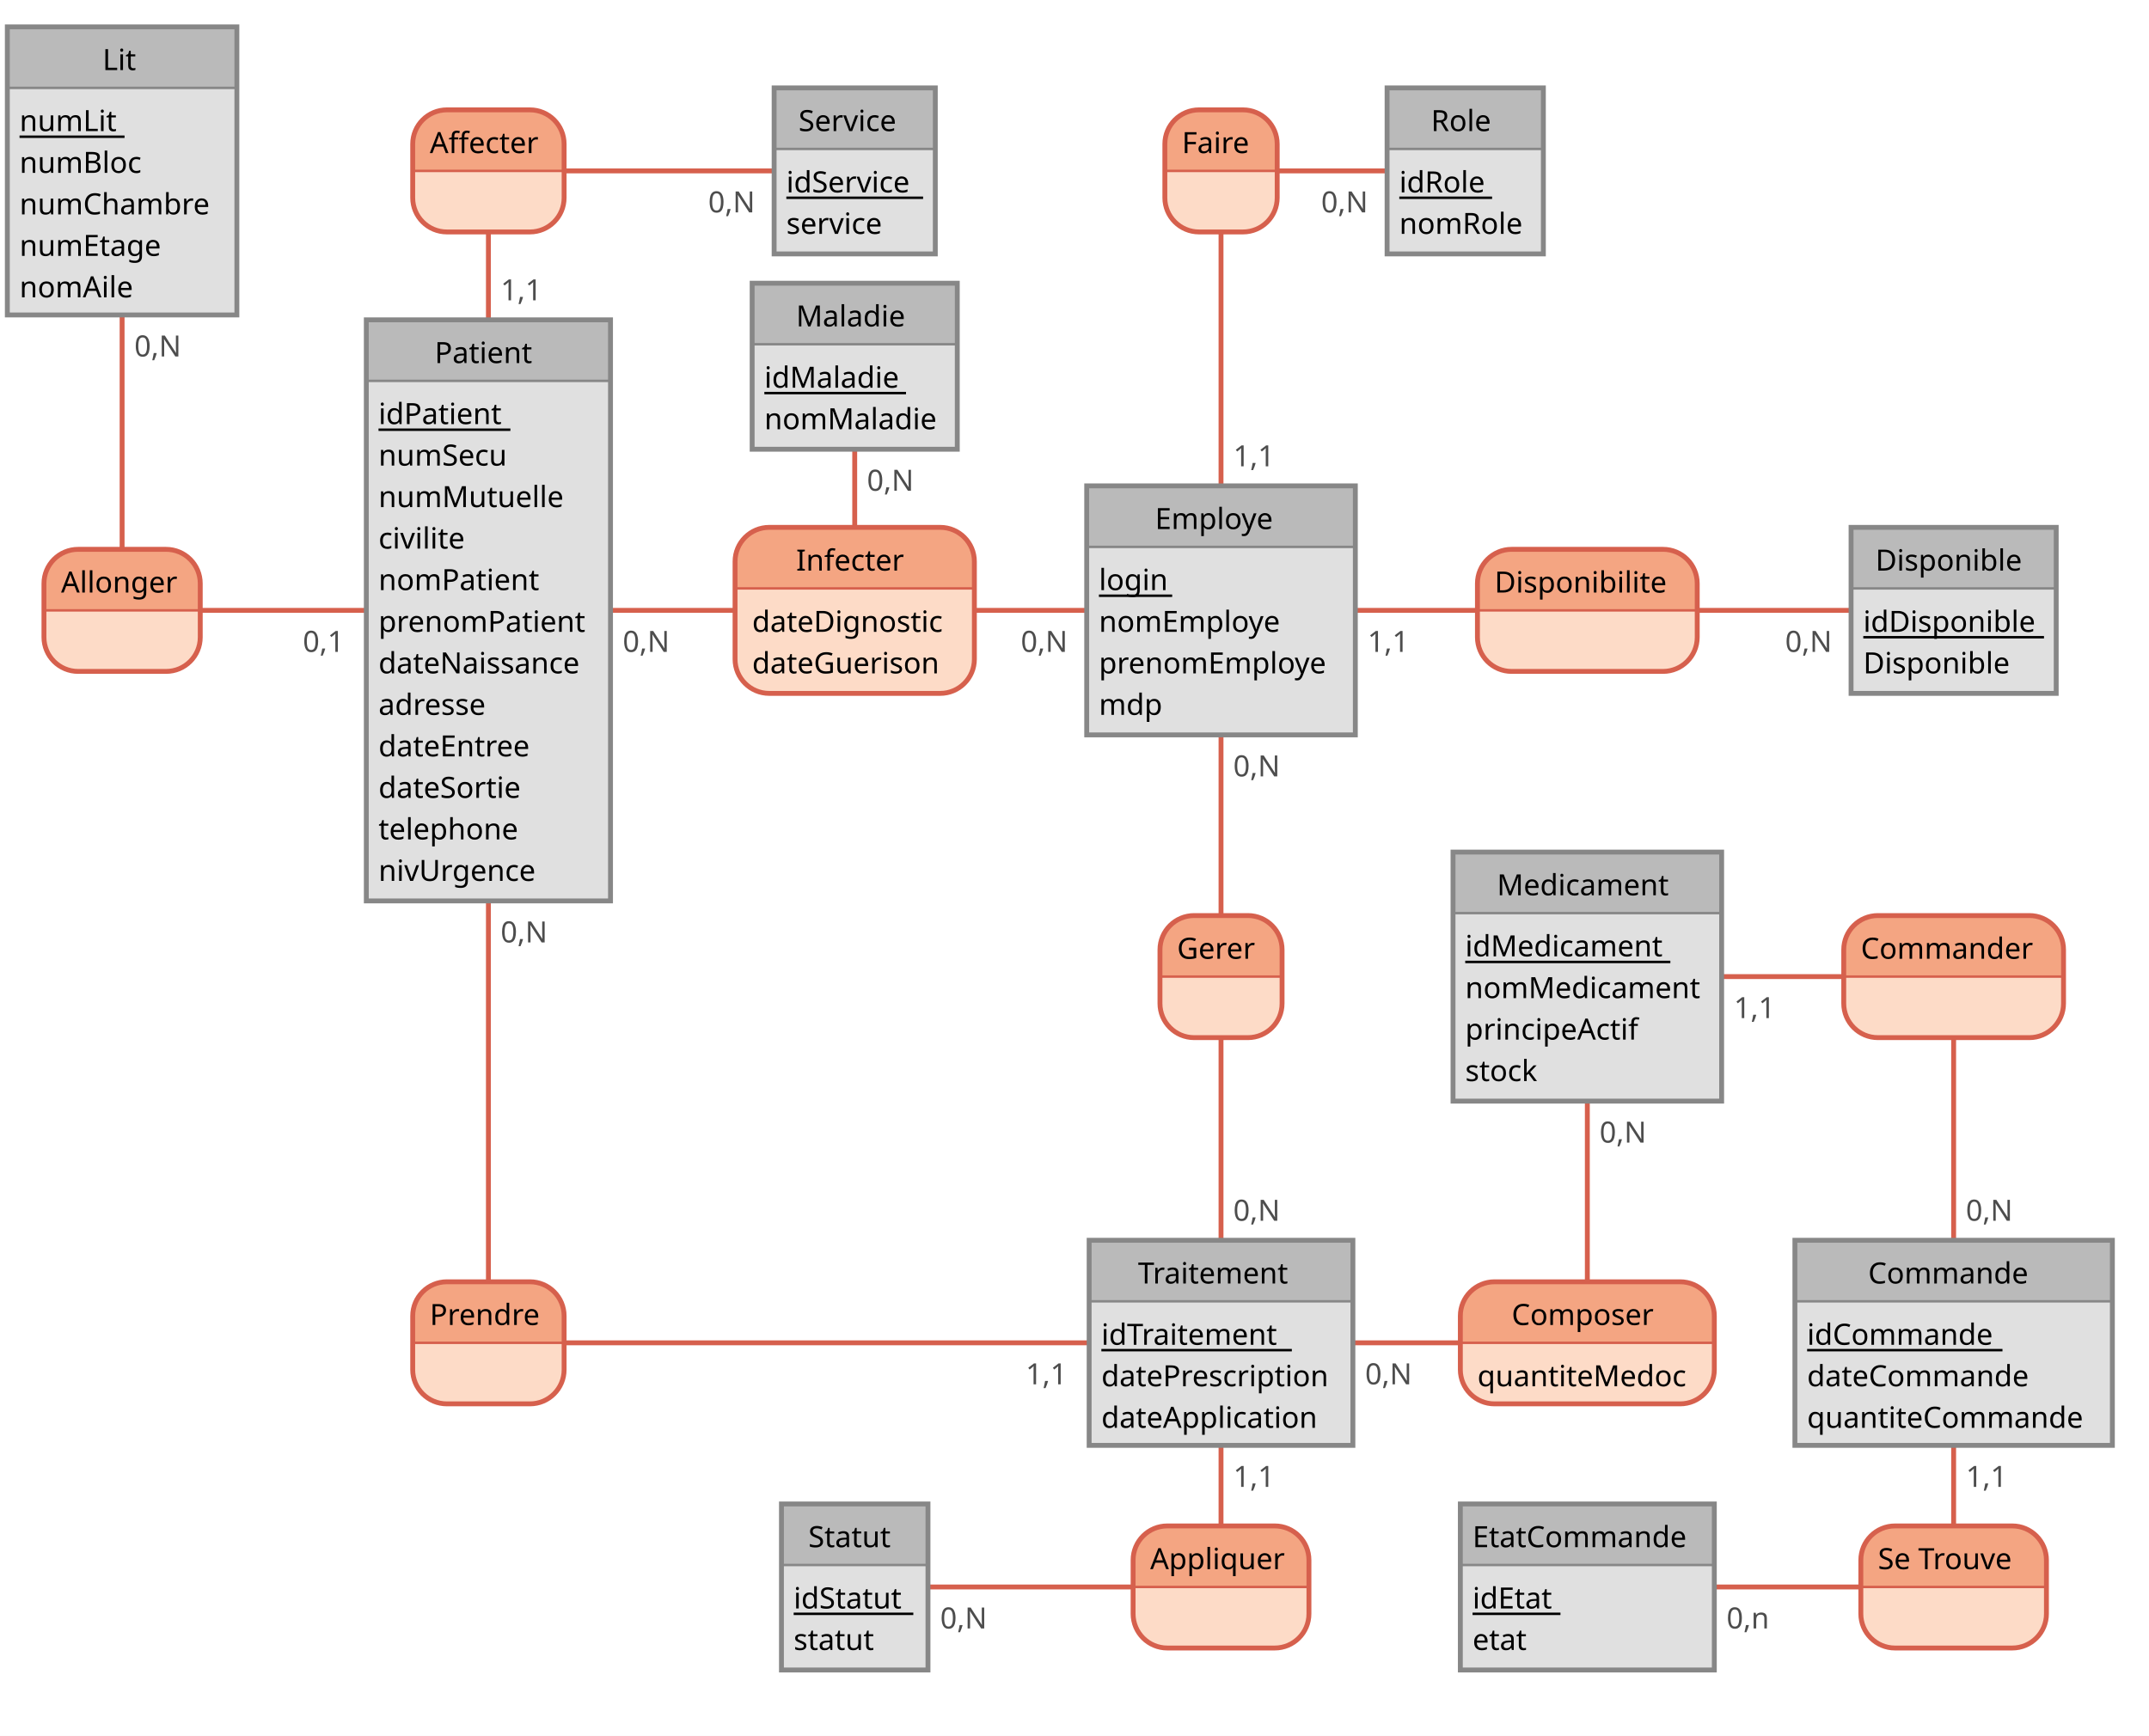
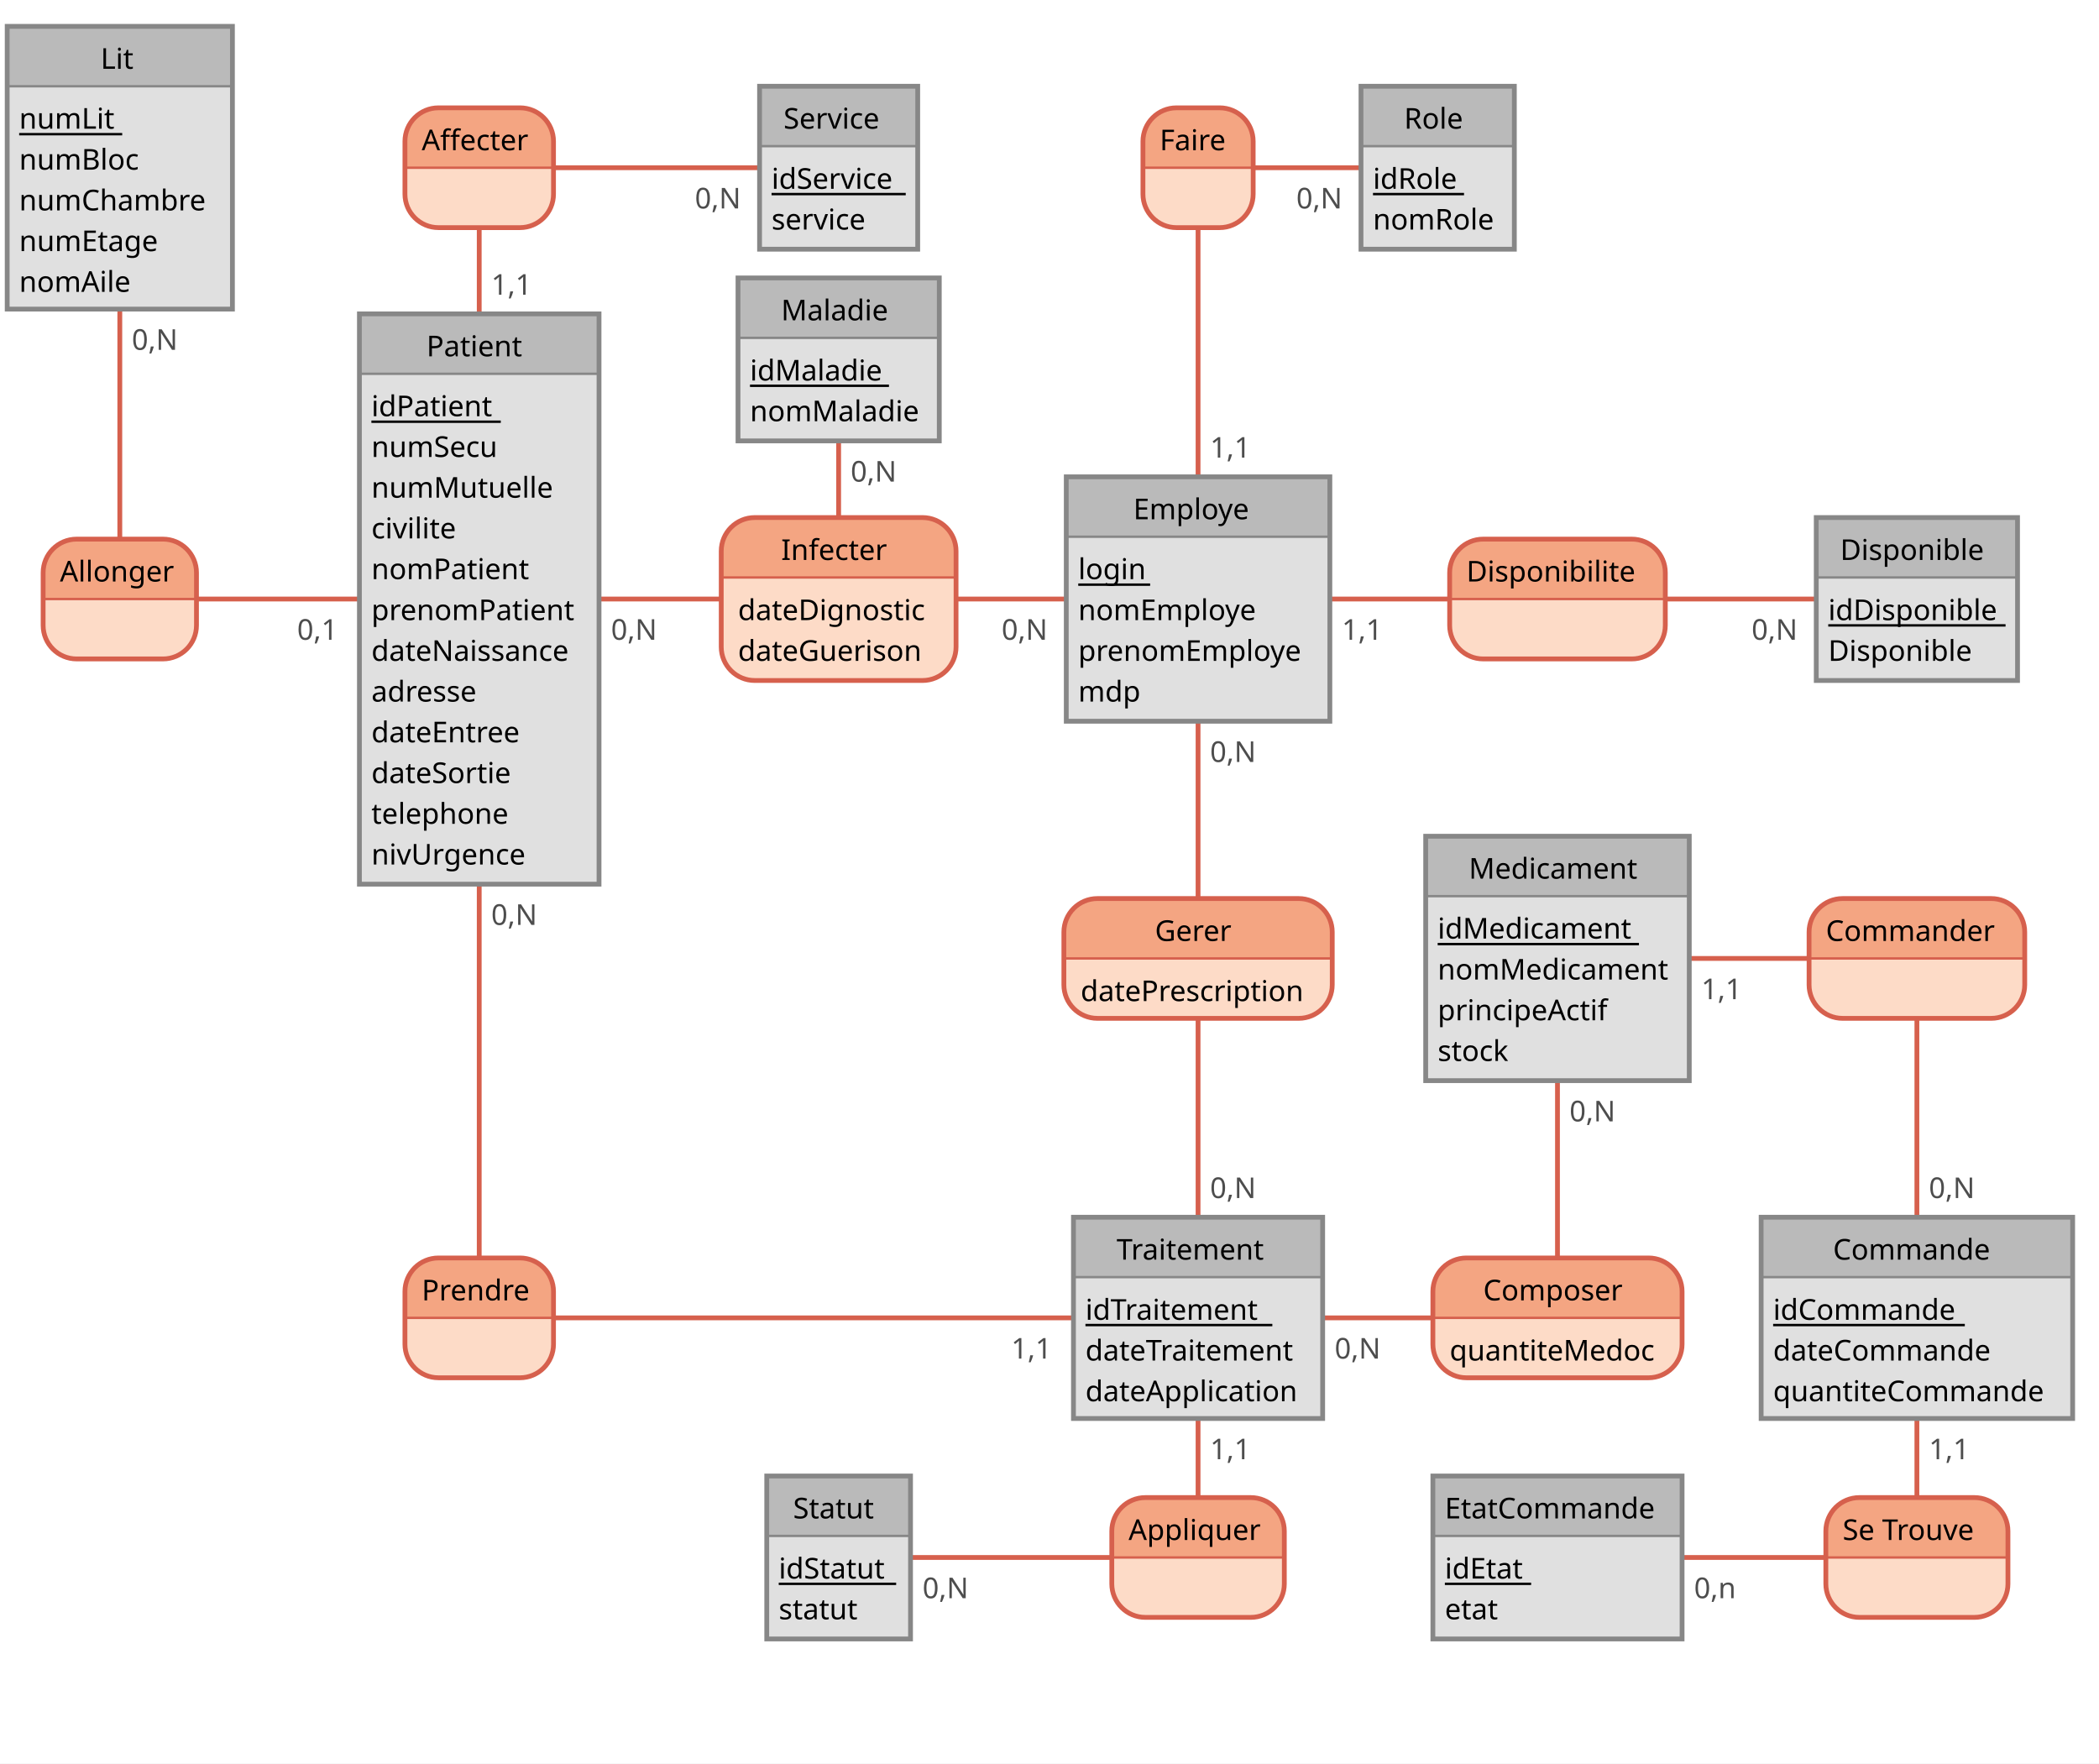
- <svg xmlns="http://www.w3.org/2000/svg" width="880" height="711" view_box="0 0 880 711">\n\n<rect id="frame" x="0" y="0" width="880" height="711" fill="#ffffff" stroke="none" stroke-width="0" />
+ <svg xmlns="http://www.w3.org/2000/svg" width="876" height="736" view_box="0 0 876 736">\n\n<rect id="frame" x="0" y="0" width="876" height="736" fill="#ffffff" stroke="none" stroke-width="0" />
  <line x1="800" y1="550" x2="800" y2="650" stroke="#d6604d" stroke-width="2" />
  <text x="805.0" y="609" fill="#4d4d4d" font-family="Verdana" font-size="12">1,1</text>
  <line x1="650" y1="650" x2="800" y2="650" stroke="#d6604d" stroke-width="2" />
  <text x="707" y="667.0" fill="#4d4d4d" font-family="Verdana" font-size="12">0,n</text>
  <g id="association-Se Trouve">
    <path d="M 824 625 a 14 14 90 0 1 14 14 V 650 h -76 V 639 a 14 14 90 0 1 14 -14" fill="#f4a582" stroke="#f4a582" stroke-width="0" />
    <path d="M 838 650.0 v 11 a 14 14 90 0 1 -14 14 H 776 a 14 14 90 0 1 -14 -14 V 650.0 H 76" fill="#fddbc7" stroke="#fddbc7" stroke-width="0" />
    <rect x="762" y="625" width="76" height="50" fill="none" rx="14" stroke="#d6604d" stroke-width="2" />
    <line x1="762" y1="650" x2="838" y2="650" stroke="#d6604d" stroke-width="1" />
    <text x="769" y="642.7" fill="#000000" font-family="Verdana" font-size="12">Se Trouve</text>
  </g>
  <line x1="200" y1="250" x2="200" y2="550" stroke="#d6604d" stroke-width="2" />
  <text x="205.0" y="386" fill="#4d4d4d" font-family="Verdana" font-size="12">0,N</text>
  <line x1="500" y1="550" x2="200" y2="550" stroke="#d6604d" stroke-width="2" />
-   <text x="420" y="567.0" fill="#4d4d4d" font-family="Verdana" font-size="12">1,1</text>
+   <text x="422" y="567.0" fill="#4d4d4d" font-family="Verdana" font-size="12">1,1</text>
  <g id="association-Prendre">
    <path d="M 217 525 a 14 14 90 0 1 14 14 V 550 h -62 V 539 a 14 14 90 0 1 14 -14" fill="#f4a582" stroke="#f4a582" stroke-width="0" />
    <path d="M 231 550.0 v 11 a 14 14 90 0 1 -14 14 H 183 a 14 14 90 0 1 -14 -14 V 550.0 H 62" fill="#fddbc7" stroke="#fddbc7" stroke-width="0" />
    <rect x="169" y="525" width="62" height="50" fill="none" rx="14" stroke="#d6604d" stroke-width="2" />
    <line x1="169" y1="550" x2="231" y2="550" stroke="#d6604d" stroke-width="1" />
    <text x="176" y="542.7" fill="#000000" font-family="Verdana" font-size="12">Prendre</text>
  </g>
  <line x1="200" y1="250" x2="350" y2="250" stroke="#d6604d" stroke-width="2" />
  <text x="255" y="267.0" fill="#4d4d4d" font-family="Verdana" font-size="12">0,N</text>
  <line x1="350" y1="150" x2="350" y2="250" stroke="#d6604d" stroke-width="2" />
  <text x="355.0" y="201" fill="#4d4d4d" font-family="Verdana" font-size="12">0,N</text>
  <line x1="500" y1="250" x2="350" y2="250" stroke="#d6604d" stroke-width="2" />
  <text x="418" y="267.0" fill="#4d4d4d" font-family="Verdana" font-size="12">0,N</text>
  <g id="association-Infecter">
    <path d="M 385 216 a 14 14 90 0 1 14 14 V 241 h -98 V 230 a 14 14 90 0 1 14 -14" fill="#f4a582" stroke="#f4a582" stroke-width="0" />
    <path d="M 399 241.0 v 29 a 14 14 90 0 1 -14 14 H 315 a 14 14 90 0 1 -14 -14 V 241.0 H 98" fill="#fddbc7" stroke="#fddbc7" stroke-width="0" />
    <rect x="301" y="216" width="98" height="68" fill="none" rx="14" stroke="#d6604d" stroke-width="2" />
    <line x1="301" y1="241" x2="399" y2="241" stroke="#d6604d" stroke-width="1" />
    <text x="326" y="233.7" fill="#000000" font-family="Verdana" font-size="12">Infecter</text>
    <text x="308" y="258.8" fill="#000000" font-family="Verdana" font-size="12">dateDignostic</text>
    <text x="308" y="275.8" fill="#000000" font-family="Verdana" font-size="12">dateGuerison</text>
  </g>
  <line x1="500" y1="250" x2="500" y2="70" stroke="#d6604d" stroke-width="2" />
  <text x="505.0" y="191" fill="#4d4d4d" font-family="Verdana" font-size="12">1,1</text>
  <line x1="600" y1="70" x2="500" y2="70" stroke="#d6604d" stroke-width="2" />
  <text x="541" y="87.0" fill="#4d4d4d" font-family="Verdana" font-size="12">0,N</text>
  <g id="association-Faire">
    <path d="M 509 45 a 14 14 90 0 1 14 14 V 70 h -46 V 59 a 14 14 90 0 1 14 -14" fill="#f4a582" stroke="#f4a582" stroke-width="0" />
    <path d="M 523 70.0 v 11 a 14 14 90 0 1 -14 14 H 491 a 14 14 90 0 1 -14 -14 V 70.0 H 46" fill="#fddbc7" stroke="#fddbc7" stroke-width="0" />
    <rect x="477" y="45" width="46" height="50" fill="none" rx="14" stroke="#d6604d" stroke-width="2" />
    <line x1="477" y1="70" x2="523" y2="70" stroke="#d6604d" stroke-width="1" />
    <text x="484" y="62.7" fill="#000000" font-family="Verdana" font-size="12">Faire</text>
  </g>
  <line x1="500" y1="550" x2="500" y2="650" stroke="#d6604d" stroke-width="2" />
  <text x="505.0" y="609" fill="#4d4d4d" font-family="Verdana" font-size="12">1,1</text>
  <line x1="350" y1="650" x2="500" y2="650" stroke="#d6604d" stroke-width="2" />
  <text x="385" y="667.0" fill="#4d4d4d" font-family="Verdana" font-size="12">0,N</text>
  <g id="association-Appliquer">
    <path d="M 522 625 a 14 14 90 0 1 14 14 V 650 h -72 V 639 a 14 14 90 0 1 14 -14" fill="#f4a582" stroke="#f4a582" stroke-width="0" />
    <path d="M 536 650.0 v 11 a 14 14 90 0 1 -14 14 H 478 a 14 14 90 0 1 -14 -14 V 650.0 H 72" fill="#fddbc7" stroke="#fddbc7" stroke-width="0" />
    <rect x="464" y="625" width="72" height="50" fill="none" rx="14" stroke="#d6604d" stroke-width="2" />
    <line x1="464" y1="650" x2="536" y2="650" stroke="#d6604d" stroke-width="1" />
    <text x="471" y="642.7" fill="#000000" font-family="Verdana" font-size="12">Appliquer</text>
  </g>
  <line x1="200" y1="250" x2="200" y2="70" stroke="#d6604d" stroke-width="2" />
  <text x="205.0" y="123" fill="#4d4d4d" font-family="Verdana" font-size="12">1,1</text>
  <line x1="350" y1="70" x2="200" y2="70" stroke="#d6604d" stroke-width="2" />
  <text x="290" y="87.0" fill="#4d4d4d" font-family="Verdana" font-size="12">0,N</text>
  <g id="association-Affecter">
    <path d="M 217 45 a 14 14 90 0 1 14 14 V 70 h -62 V 59 a 14 14 90 0 1 14 -14" fill="#f4a582" stroke="#f4a582" stroke-width="0" />
    <path d="M 231 70.0 v 11 a 14 14 90 0 1 -14 14 H 183 a 14 14 90 0 1 -14 -14 V 70.0 H 62" fill="#fddbc7" stroke="#fddbc7" stroke-width="0" />
    <rect x="169" y="45" width="62" height="50" fill="none" rx="14" stroke="#d6604d" stroke-width="2" />
    <line x1="169" y1="70" x2="231" y2="70" stroke="#d6604d" stroke-width="1" />
    <text x="176" y="62.7" fill="#000000" font-family="Verdana" font-size="12">Affecter</text>
  </g>
  <line x1="800" y1="550" x2="800" y2="400" stroke="#d6604d" stroke-width="2" />
  <text x="805.0" y="500" fill="#4d4d4d" font-family="Verdana" font-size="12">0,N</text>
  <line x1="650" y1="400" x2="800" y2="400" stroke="#d6604d" stroke-width="2" />
  <text x="710" y="417.0" fill="#4d4d4d" font-family="Verdana" font-size="12">1,1</text>
  <g id="association-Commander">
    <path d="M 831 375 a 14 14 90 0 1 14 14 V 400 h -90 V 389 a 14 14 90 0 1 14 -14" fill="#f4a582" stroke="#f4a582" stroke-width="0" />
    <path d="M 845 400.0 v 11 a 14 14 90 0 1 -14 14 H 769 a 14 14 90 0 1 -14 -14 V 400.0 H 90" fill="#fddbc7" stroke="#fddbc7" stroke-width="0" />
    <rect x="755" y="375" width="90" height="50" fill="none" rx="14" stroke="#d6604d" stroke-width="2" />
    <line x1="755" y1="400" x2="845" y2="400" stroke="#d6604d" stroke-width="1" />
    <text x="762" y="392.7" fill="#000000" font-family="Verdana" font-size="12">Commander</text>
  </g>
  <line x1="200" y1="250" x2="50" y2="250" stroke="#d6604d" stroke-width="2" />
  <text x="124" y="267.0" fill="#4d4d4d" font-family="Verdana" font-size="12">0,1</text>
  <line x1="50" y1="70" x2="50" y2="250" stroke="#d6604d" stroke-width="2" />
  <text x="55.0" y="146" fill="#4d4d4d" font-family="Verdana" font-size="12">0,N</text>
  <g id="association-Allonger">
    <path d="M 68 225 a 14 14 90 0 1 14 14 V 250 h -64 V 239 a 14 14 90 0 1 14 -14" fill="#f4a582" stroke="#f4a582" stroke-width="0" />
    <path d="M 82 250.0 v 11 a 14 14 90 0 1 -14 14 H 32 a 14 14 90 0 1 -14 -14 V 250.0 H 64" fill="#fddbc7" stroke="#fddbc7" stroke-width="0" />
    <rect x="18" y="225" width="64" height="50" fill="none" rx="14" stroke="#d6604d" stroke-width="2" />
    <line x1="18" y1="250" x2="82" y2="250" stroke="#d6604d" stroke-width="1" />
    <text x="25" y="242.7" fill="#000000" font-family="Verdana" font-size="12">Allonger</text>
  </g>
  <line x1="500" y1="250" x2="650" y2="250" stroke="#d6604d" stroke-width="2" />
  <text x="560" y="267.0" fill="#4d4d4d" font-family="Verdana" font-size="12">1,1</text>
  <line x1="800" y1="250" x2="650" y2="250" stroke="#d6604d" stroke-width="2" />
  <text x="731" y="267.0" fill="#4d4d4d" font-family="Verdana" font-size="12">0,N</text>
  <g id="association-Disponibilite">
    <path d="M 681 225 a 14 14 90 0 1 14 14 V 250 h -90 V 239 a 14 14 90 0 1 14 -14" fill="#f4a582" stroke="#f4a582" stroke-width="0" />
    <path d="M 695 250.0 v 11 a 14 14 90 0 1 -14 14 H 619 a 14 14 90 0 1 -14 -14 V 250.0 H 90" fill="#fddbc7" stroke="#fddbc7" stroke-width="0" />
    <rect x="605" y="225" width="90" height="50" fill="none" rx="14" stroke="#d6604d" stroke-width="2" />
    <line x1="605" y1="250" x2="695" y2="250" stroke="#d6604d" stroke-width="1" />
    <text x="612" y="242.7" fill="#000000" font-family="Verdana" font-size="12">Disponibilite</text>
  </g>
  <line x1="500" y1="550" x2="650" y2="550" stroke="#d6604d" stroke-width="2" />
-   <text x="559" y="567.0" fill="#4d4d4d" font-family="Verdana" font-size="12">0,N</text>
+   <text x="557" y="567.0" fill="#4d4d4d" font-family="Verdana" font-size="12">0,N</text>
  <line x1="650" y1="400" x2="650" y2="550" stroke="#d6604d" stroke-width="2" />
  <text x="655.0" y="468" fill="#4d4d4d" font-family="Verdana" font-size="12">0,N</text>
  <g id="association-Composer">
    <path d="M 688 525 a 14 14 90 0 1 14 14 V 550 h -104 V 539 a 14 14 90 0 1 14 -14" fill="#f4a582" stroke="#f4a582" stroke-width="0" />
    <path d="M 702 550.0 v 11 a 14 14 90 0 1 -14 14 H 612 a 14 14 90 0 1 -14 -14 V 550.0 H 104" fill="#fddbc7" stroke="#fddbc7" stroke-width="0" />
    <rect x="598" y="525" width="104" height="50" fill="none" rx="14" stroke="#d6604d" stroke-width="2" />
    <line x1="598" y1="550" x2="702" y2="550" stroke="#d6604d" stroke-width="1" />
    <text x="619" y="542.7" fill="#000000" font-family="Verdana" font-size="12">Composer</text>
    <text x="605" y="567.8" fill="#000000" font-family="Verdana" font-size="12">quantiteMedoc</text>
  </g>
  <line x1="500" y1="250" x2="500" y2="400" stroke="#d6604d" stroke-width="2" />
  <text x="505.0" y="318" fill="#4d4d4d" font-family="Verdana" font-size="12">0,N</text>
  <line x1="500" y1="550" x2="500" y2="400" stroke="#d6604d" stroke-width="2" />
  <text x="505.0" y="500" fill="#4d4d4d" font-family="Verdana" font-size="12">0,N</text>
  <g id="association-Gerer">
-     <path d="M 511 375 a 14 14 90 0 1 14 14 V 400 h -50 V 389 a 14 14 90 0 1 14 -14" fill="#f4a582" stroke="#f4a582" stroke-width="0" />
-     <path d="M 525 400.0 v 11 a 14 14 90 0 1 -14 14 H 489 a 14 14 90 0 1 -14 -14 V 400.0 H 50" fill="#fddbc7" stroke="#fddbc7" stroke-width="0" />
-     <rect x="475" y="375" width="50" height="50" fill="none" rx="14" stroke="#d6604d" stroke-width="2" />
-     <line x1="475" y1="400" x2="525" y2="400" stroke="#d6604d" stroke-width="1" />
+     <path d="M 542 375 a 14 14 90 0 1 14 14 V 400 h -112 V 389 a 14 14 90 0 1 14 -14" fill="#f4a582" stroke="#f4a582" stroke-width="0" />
+     <path d="M 556 400.0 v 11 a 14 14 90 0 1 -14 14 H 458 a 14 14 90 0 1 -14 -14 V 400.0 H 112" fill="#fddbc7" stroke="#fddbc7" stroke-width="0" />
+     <rect x="444" y="375" width="112" height="50" fill="none" rx="14" stroke="#d6604d" stroke-width="2" />
+     <line x1="444" y1="400" x2="556" y2="400" stroke="#d6604d" stroke-width="1" />
    <text x="482" y="392.7" fill="#000000" font-family="Verdana" font-size="12">Gerer</text>
+     <text x="451" y="417.8" fill="#000000" font-family="Verdana" font-size="12">datePrescription</text>
  </g>
  <g id="entity-Maladie">
    <g id="frame-Maladie">
      <rect x="308" y="116" width="84" height="25" fill="#bababa" stroke="#bababa" stroke-width="0" />
      <rect x="308" y="141.0" width="84" height="43" fill="#e0e0e0" stroke="#e0e0e0" stroke-width="0" />
      <rect x="308" y="116" width="84" height="68" fill="none" stroke="#878787" stroke-width="2" />
      <line x1="308" y1="141" x2="392" y2="141" stroke="#878787" stroke-width="1" />
    </g>
    <text x="326" y="133.7" fill="#000000" font-family="Verdana" font-size="12">Maladie</text>
    <text x="313" y="158.8" fill="#000000" font-family="Verdana" font-size="12">idMaladie</text>
    <line x1="313" y1="161" x2="371" y2="161" stroke="#000000" stroke-width="1" />
    <text x="313" y="175.8" fill="#000000" font-family="Verdana" font-size="12">nomMaladie</text>
  </g>
  <g id="entity-Employe">
    <g id="frame-Employe">
      <rect x="445" y="199" width="110" height="25" fill="#bababa" stroke="#bababa" stroke-width="0" />
      <rect x="445" y="224.0" width="110" height="77" fill="#e0e0e0" stroke="#e0e0e0" stroke-width="0" />
      <rect x="445" y="199" width="110" height="102" fill="none" stroke="#878787" stroke-width="2" />
      <line x1="445" y1="224" x2="555" y2="224" stroke="#878787" stroke-width="1" />
    </g>
    <text x="473" y="216.7" fill="#000000" font-family="Verdana" font-size="12">Employe</text>
    <text x="450" y="241.7" fill="#000000" font-family="Verdana" font-size="12">login</text>
    <line x1="450" y1="244" x2="480" y2="244" stroke="#000000" stroke-width="1" />
    <text x="450" y="258.8" fill="#000000" font-family="Verdana" font-size="12">nomEmploye</text>
    <text x="450" y="275.8" fill="#000000" font-family="Verdana" font-size="12">prenomEmploye</text>
    <text x="450" y="292.8" fill="#000000" font-family="Verdana" font-size="12">mdp</text>
  </g>
  <g id="entity-Patient">
    <g id="frame-Patient">
      <rect x="150" y="131" width="100" height="25" fill="#bababa" stroke="#bababa" stroke-width="0" />
      <rect x="150" y="156.0" width="100" height="213" fill="#e0e0e0" stroke="#e0e0e0" stroke-width="0" />
      <rect x="150" y="131" width="100" height="238" fill="none" stroke="#878787" stroke-width="2" />
      <line x1="150" y1="156" x2="250" y2="156" stroke="#878787" stroke-width="1" />
    </g>
    <text x="178" y="148.7" fill="#000000" font-family="Verdana" font-size="12">Patient</text>
    <text x="155" y="173.7" fill="#000000" font-family="Verdana" font-size="12">idPatient</text>
    <line x1="155" y1="176" x2="209" y2="176" stroke="#000000" stroke-width="1" />
    <text x="155" y="190.7" fill="#000000" font-family="Verdana" font-size="12">numSecu</text>
    <text x="155" y="207.7" fill="#000000" font-family="Verdana" font-size="12">numMutuelle</text>
    <text x="155" y="224.7" fill="#000000" font-family="Verdana" font-size="12">civilite</text>
    <text x="155" y="241.7" fill="#000000" font-family="Verdana" font-size="12">nomPatient</text>
    <text x="155" y="258.8" fill="#000000" font-family="Verdana" font-size="12">prenomPatient</text>
    <text x="155" y="275.8" fill="#000000" font-family="Verdana" font-size="12">dateNaissance</text>
    <text x="155" y="292.8" fill="#000000" font-family="Verdana" font-size="12">adresse</text>
    <text x="155" y="309.8" fill="#000000" font-family="Verdana" font-size="12">dateEntree</text>
    <text x="155" y="326.8" fill="#000000" font-family="Verdana" font-size="12">dateSortie</text>
    <text x="155" y="343.8" fill="#000000" font-family="Verdana" font-size="12">telephone</text>
    <text x="155" y="360.8" fill="#000000" font-family="Verdana" font-size="12">nivUrgence</text>
  </g>
  <g id="entity-Disponible">
    <g id="frame-Disponible">
      <rect x="758" y="216" width="84" height="25" fill="#bababa" stroke="#bababa" stroke-width="0" />
      <rect x="758" y="241.0" width="84" height="43" fill="#e0e0e0" stroke="#e0e0e0" stroke-width="0" />
      <rect x="758" y="216" width="84" height="68" fill="none" stroke="#878787" stroke-width="2" />
      <line x1="758" y1="241" x2="842" y2="241" stroke="#878787" stroke-width="1" />
    </g>
    <text x="768" y="233.7" fill="#000000" font-family="Verdana" font-size="12">Disponible</text>
    <text x="763" y="258.8" fill="#000000" font-family="Verdana" font-size="12">idDisponible</text>
    <line x1="763" y1="261" x2="837" y2="261" stroke="#000000" stroke-width="1" />
    <text x="763" y="275.8" fill="#000000" font-family="Verdana" font-size="12">Disponible</text>
  </g>
  <g id="entity-Service">
    <g id="frame-Service">
      <rect x="317" y="36" width="66" height="25" fill="#bababa" stroke="#bababa" stroke-width="0" />
      <rect x="317" y="61.0" width="66" height="43" fill="#e0e0e0" stroke="#e0e0e0" stroke-width="0" />
      <rect x="317" y="36" width="66" height="68" fill="none" stroke="#878787" stroke-width="2" />
      <line x1="317" y1="61" x2="383" y2="61" stroke="#878787" stroke-width="1" />
    </g>
    <text x="327" y="53.7" fill="#000000" font-family="Verdana" font-size="12">Service</text>
    <text x="322" y="78.8" fill="#000000" font-family="Verdana" font-size="12">idService</text>
    <line x1="322" y1="81" x2="378" y2="81" stroke="#000000" stroke-width="1" />
    <text x="322" y="95.8" fill="#000000" font-family="Verdana" font-size="12">service</text>
  </g>
  <g id="entity-Statut">
    <g id="frame-Statut">
      <rect x="320" y="616" width="60" height="25" fill="#bababa" stroke="#bababa" stroke-width="0" />
      <rect x="320" y="641.0" width="60" height="43" fill="#e0e0e0" stroke="#e0e0e0" stroke-width="0" />
      <rect x="320" y="616" width="60" height="68" fill="none" stroke="#878787" stroke-width="2" />
      <line x1="320" y1="641" x2="380" y2="641" stroke="#878787" stroke-width="1" />
    </g>
    <text x="331" y="633.7" fill="#000000" font-family="Verdana" font-size="12">Statut</text>
    <text x="325" y="658.8" fill="#000000" font-family="Verdana" font-size="12">idStatut</text>
    <line x1="325" y1="661" x2="374" y2="661" stroke="#000000" stroke-width="1" />
    <text x="325" y="675.8" fill="#000000" font-family="Verdana" font-size="12">statut</text>
  </g>
  <g id="entity-Lit">
    <g id="frame-Lit">
      <rect x="3" y="11" width="94" height="25" fill="#bababa" stroke="#bababa" stroke-width="0" />
      <rect x="3" y="36.0" width="94" height="93" fill="#e0e0e0" stroke="#e0e0e0" stroke-width="0" />
      <rect x="3" y="11" width="94" height="118" fill="none" stroke="#878787" stroke-width="2" />
      <line x1="3" y1="36" x2="97" y2="36" stroke="#878787" stroke-width="1" />
    </g>
    <text x="42" y="28.7" fill="#000000" font-family="Verdana" font-size="12">Lit</text>
    <text x="8" y="53.7" fill="#000000" font-family="Verdana" font-size="12">numLit</text>
    <line x1="8" y1="56" x2="51" y2="56" stroke="#000000" stroke-width="1" />
    <text x="8" y="70.8" fill="#000000" font-family="Verdana" font-size="12">numBloc</text>
    <text x="8" y="87.8" fill="#000000" font-family="Verdana" font-size="12">numChambre</text>
    <text x="8" y="104.8" fill="#000000" font-family="Verdana" font-size="12">numEtage</text>
    <text x="8" y="121.8" fill="#000000" font-family="Verdana" font-size="12">nomAile</text>
  </g>
  <g id="entity-Role">
    <g id="frame-Role">
      <rect x="568" y="36" width="64" height="25" fill="#bababa" stroke="#bababa" stroke-width="0" />
      <rect x="568" y="61.0" width="64" height="43" fill="#e0e0e0" stroke="#e0e0e0" stroke-width="0" />
      <rect x="568" y="36" width="64" height="68" fill="none" stroke="#878787" stroke-width="2" />
      <line x1="568" y1="61" x2="632" y2="61" stroke="#878787" stroke-width="1" />
    </g>
    <text x="586" y="53.7" fill="#000000" font-family="Verdana" font-size="12">Role</text>
    <text x="573" y="78.8" fill="#000000" font-family="Verdana" font-size="12">idRole</text>
    <line x1="573" y1="81" x2="611" y2="81" stroke="#000000" stroke-width="1" />
    <text x="573" y="95.8" fill="#000000" font-family="Verdana" font-size="12">nomRole</text>
  </g>
  <g id="entity-Traitement">
    <g id="frame-Traitement">
-       <rect x="446" y="508" width="108" height="25" fill="#bababa" stroke="#bababa" stroke-width="0" />
-       <rect x="446" y="533.0" width="108" height="59" fill="#e0e0e0" stroke="#e0e0e0" stroke-width="0" />
-       <rect x="446" y="508" width="108" height="84" fill="none" stroke="#878787" stroke-width="2" />
-       <line x1="446" y1="533" x2="554" y2="533" stroke="#878787" stroke-width="1" />
+       <rect x="448" y="508" width="104" height="25" fill="#bababa" stroke="#bababa" stroke-width="0" />
+       <rect x="448" y="533.0" width="104" height="59" fill="#e0e0e0" stroke="#e0e0e0" stroke-width="0" />
+       <rect x="448" y="508" width="104" height="84" fill="none" stroke="#878787" stroke-width="2" />
+       <line x1="448" y1="533" x2="552" y2="533" stroke="#878787" stroke-width="1" />
    </g>
    <text x="466" y="525.7" fill="#000000" font-family="Verdana" font-size="12">Traitement</text>
-     <text x="451" y="550.8" fill="#000000" font-family="Verdana" font-size="12">idTraitement</text>
-     <line x1="451" y1="553" x2="529" y2="553" stroke="#000000" stroke-width="1" />
-     <text x="451" y="567.8" fill="#000000" font-family="Verdana" font-size="12">datePrescription</text>
-     <text x="451" y="584.8" fill="#000000" font-family="Verdana" font-size="12">dateApplication</text>
+     <text x="453" y="550.8" fill="#000000" font-family="Verdana" font-size="12">idTraitement</text>
+     <line x1="453" y1="553" x2="531" y2="553" stroke="#000000" stroke-width="1" />
+     <text x="453" y="567.8" fill="#000000" font-family="Verdana" font-size="12">dateTraitement</text>
+     <text x="453" y="584.8" fill="#000000" font-family="Verdana" font-size="12">dateApplication</text>
  </g>
  <g id="entity-Commande">
    <g id="frame-Commande">
      <rect x="735" y="508" width="130" height="25" fill="#bababa" stroke="#bababa" stroke-width="0" />
      <rect x="735" y="533.0" width="130" height="59" fill="#e0e0e0" stroke="#e0e0e0" stroke-width="0" />
      <rect x="735" y="508" width="130" height="84" fill="none" stroke="#878787" stroke-width="2" />
      <line x1="735" y1="533" x2="865" y2="533" stroke="#878787" stroke-width="1" />
    </g>
    <text x="765" y="525.7" fill="#000000" font-family="Verdana" font-size="12">Commande</text>
    <text x="740" y="550.8" fill="#000000" font-family="Verdana" font-size="12">idCommande</text>
    <line x1="740" y1="553" x2="820" y2="553" stroke="#000000" stroke-width="1" />
    <text x="740" y="567.8" fill="#000000" font-family="Verdana" font-size="12">dateCommande</text>
    <text x="740" y="584.8" fill="#000000" font-family="Verdana" font-size="12">quantiteCommande</text>
  </g>
  <g id="entity-Medicament">
    <g id="frame-Medicament">
      <rect x="595" y="349" width="110" height="25" fill="#bababa" stroke="#bababa" stroke-width="0" />
      <rect x="595" y="374.0" width="110" height="77" fill="#e0e0e0" stroke="#e0e0e0" stroke-width="0" />
      <rect x="595" y="349" width="110" height="102" fill="none" stroke="#878787" stroke-width="2" />
      <line x1="595" y1="374" x2="705" y2="374" stroke="#878787" stroke-width="1" />
    </g>
    <text x="613" y="366.7" fill="#000000" font-family="Verdana" font-size="12">Medicament</text>
    <text x="600" y="391.7" fill="#000000" font-family="Verdana" font-size="12">idMedicament</text>
    <line x1="600" y1="394" x2="684" y2="394" stroke="#000000" stroke-width="1" />
    <text x="600" y="408.8" fill="#000000" font-family="Verdana" font-size="12">nomMedicament</text>
    <text x="600" y="425.8" fill="#000000" font-family="Verdana" font-size="12">principeActif</text>
    <text x="600" y="442.8" fill="#000000" font-family="Verdana" font-size="12">stock</text>
  </g>
  <g id="entity-EtatCommande">
    <g id="frame-EtatCommande">
      <rect x="598" y="616" width="104" height="25" fill="#bababa" stroke="#bababa" stroke-width="0" />
      <rect x="598" y="641.0" width="104" height="43" fill="#e0e0e0" stroke="#e0e0e0" stroke-width="0" />
      <rect x="598" y="616" width="104" height="68" fill="none" stroke="#878787" stroke-width="2" />
      <line x1="598" y1="641" x2="702" y2="641" stroke="#878787" stroke-width="1" />
    </g>
    <text x="603" y="633.7" fill="#000000" font-family="Verdana" font-size="12">EtatCommande</text>
    <text x="603" y="658.8" fill="#000000" font-family="Verdana" font-size="12">idEtat</text>
    <line x1="603" y1="661" x2="639" y2="661" stroke="#000000" stroke-width="1" />
    <text x="603" y="675.8" fill="#000000" font-family="Verdana" font-size="12">etat</text>
  </g>
</svg>
